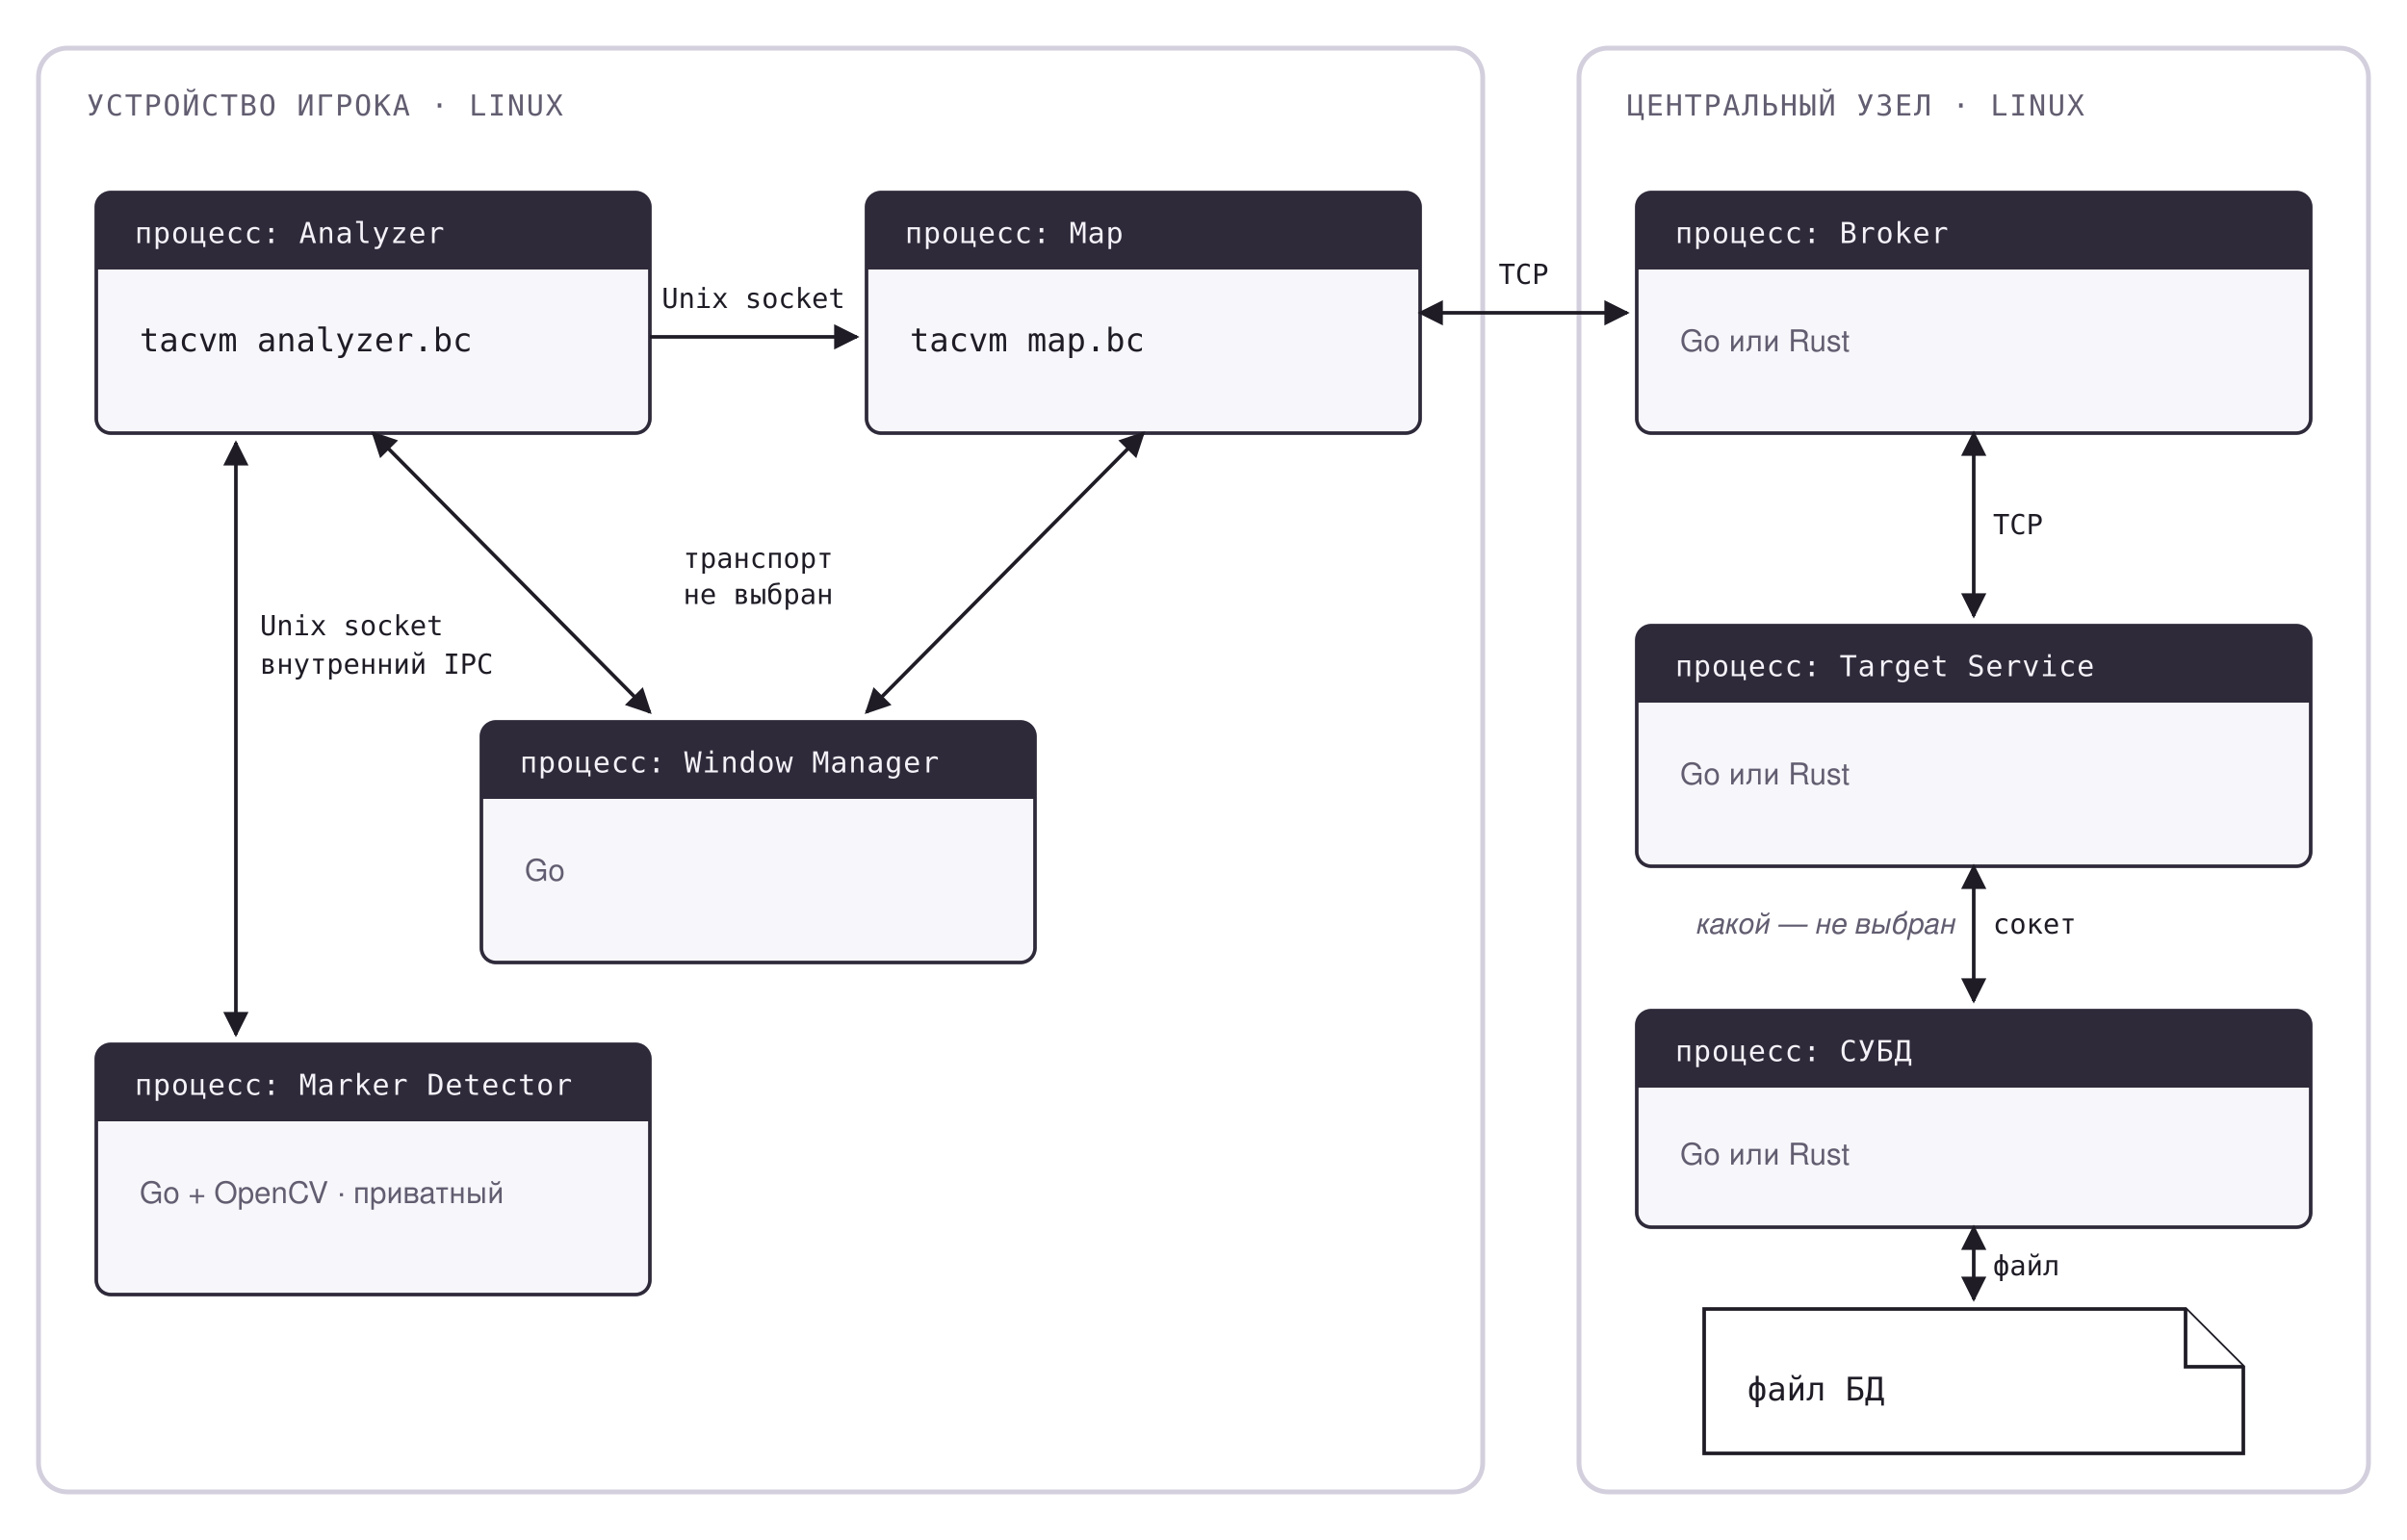
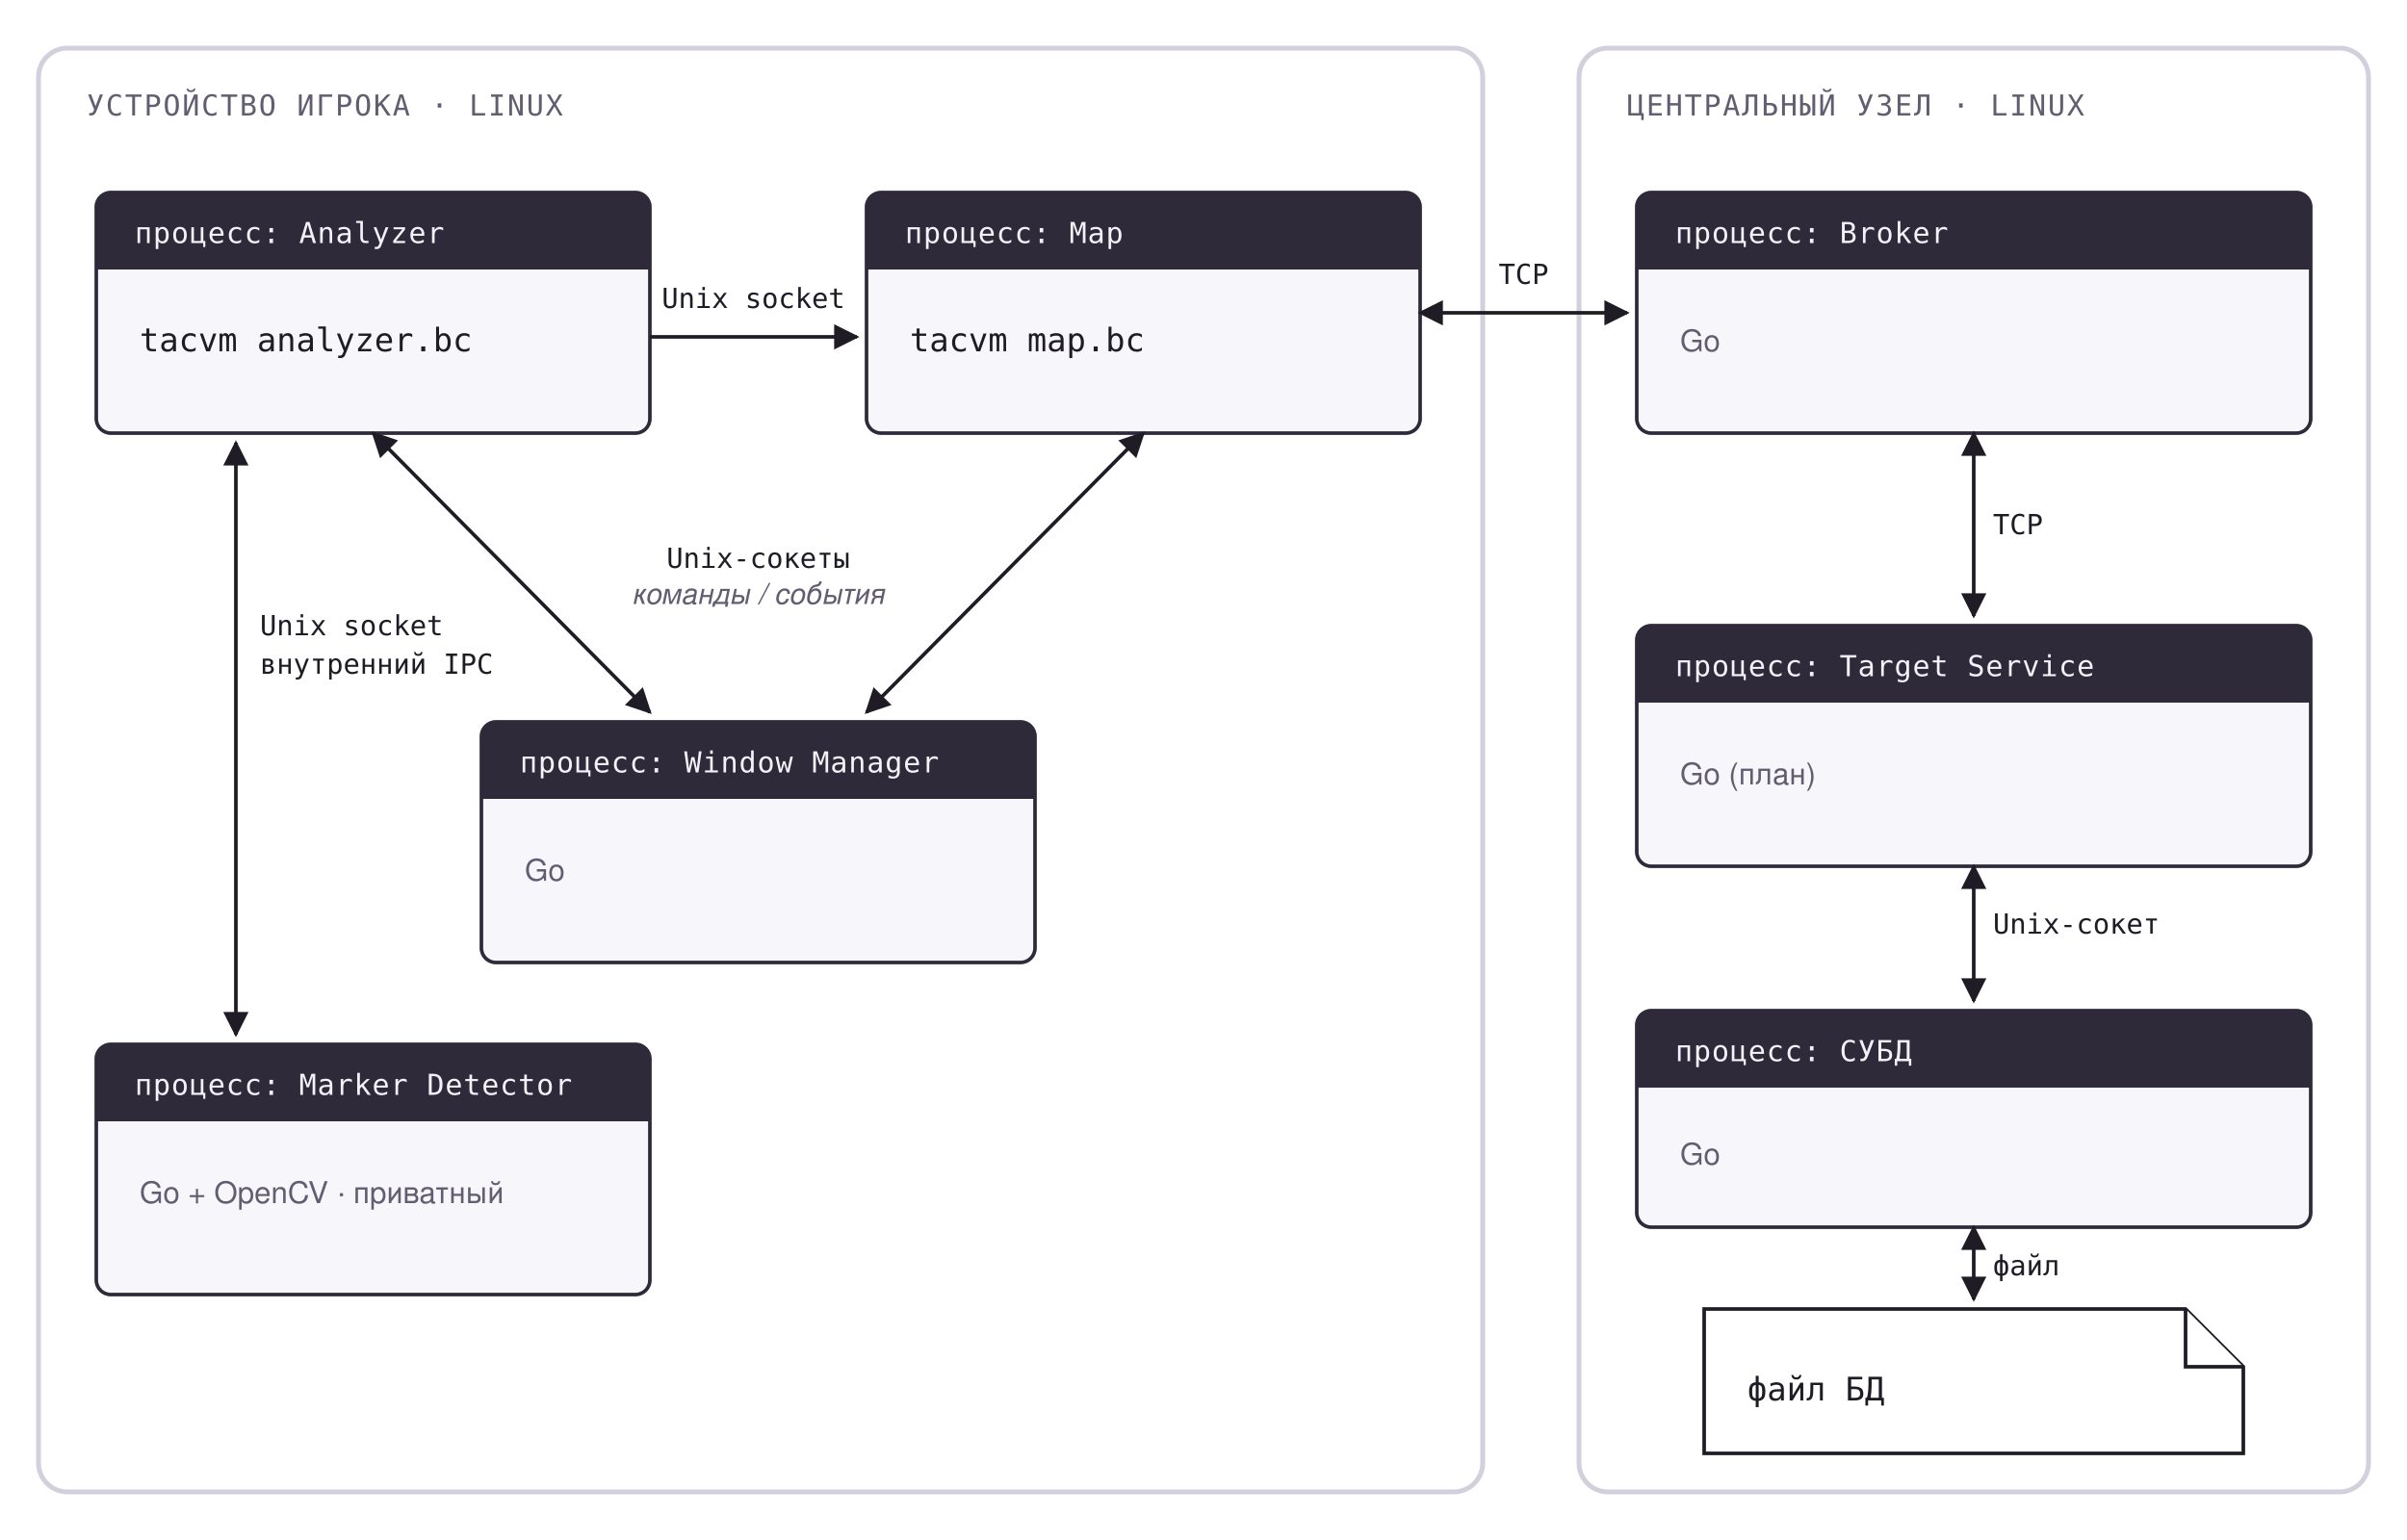
- <svg xmlns="http://www.w3.org/2000/svg" width="1000" height="640" font-family="IBM Plex Sans, Helvetica, Arial, sans-serif" color="#1f1c26" viewBox="0 0 1000 640" role="img" aria-label="На устройстве игрока процессы Analyzer, Map, приватный Marker Detector и Window Manager, на центральном узле процессы Broker, Target Service и СУБД и файл базы данных; стрелки подписаны только транспортом: Unix socket, TCP, сокет, файл.">
+ <svg xmlns="http://www.w3.org/2000/svg" width="1000" height="640" font-family="IBM Plex Sans, Helvetica, Arial, sans-serif" color="#1f1c26" viewBox="0 0 1000 640" role="img" aria-label="На устройстве игрока процессы Analyzer, Map, приватный Marker Detector и Window Manager, на центральном узле процессы Broker, Target Service и СУБД и файл базы данных; стрелки подписаны транспортом: Unix-сокеты, TCP и файл.">
  <defs>
    <marker id="a1" viewBox="0 0 10 10" refX="9" refY="5" markerWidth="7" markerHeight="7" orient="auto-start-reverse">
      <path d="M0,0 L10,5 L0,10 z" fill="currentColor" />
    </marker>
  </defs>
  <style>.zone { fill: none; stroke: #d3cfdd; stroke-width: 2; }
.t-zone { font-family: "IBM Plex Mono", "DejaVu Sans Mono", Menlo, Consolas, monospace; font-size: 12px; fill: #625d70; letter-spacing: .06em; }
.proc { fill: #f7f6fa; stroke: #2f2a3a; stroke-width: 1.5; }
.proc-head { fill: #2f2a3a; }
.t-head { font-family: "IBM Plex Mono", "DejaVu Sans Mono", Menlo, Consolas, monospace; font-size: 12px; fill: #f4f2f8; letter-spacing: .03em; }
.box { fill: #ffffff; stroke: #1f1c26; stroke-width: 1.25; }
.app { fill: #ece8f8; stroke: #6b4fbb; stroke-width: 1.5; }
.fn { fill: #f7f6fa; stroke: #625d70; stroke-width: 1; }
.file { fill: #ffffff; stroke: #1f1c26; stroke-width: 1.5; }
.t-name { font-size: 15px; font-weight: 600; fill: currentColor; }
.t-code { font-family: "IBM Plex Mono", "DejaVu Sans Mono", Menlo, Consolas, monospace; font-size: 13.5px; font-weight: 500; fill: currentColor; }
.t-sub { font-size: 12.5px; fill: #625d70; }
.t-arrow { font-family: "IBM Plex Mono", "DejaVu Sans Mono", Menlo, Consolas, monospace; font-size: 11.5px; fill: currentColor; }
.t-note { font-size: 12px; fill: #625d70; font-style: italic; }
.edge { stroke: currentColor; stroke-width: 1.5; fill: none; }
.edge.ret { stroke-dasharray: 6 4; }
.actor { fill: #f7f6fa; stroke: #625d70; stroke-width: 1.5; }
</style>
  <rect width="1000" height="640" fill="#ffffff" />
  <rect class="zone" x="16" y="20" width="600" height="600" rx="12" />
  <text class="t-zone" x="36" y="48">УСТРОЙСТВО ИГРОКА · LINUX</text>
  <rect class="zone" x="656" y="20" width="328" height="600" rx="12" />
  <text class="t-zone" x="676" y="48">ЦЕНТРАЛЬНЫЙ УЗЕЛ · LINUX</text>
  <rect class="proc" x="40" y="80" width="230" height="100" rx="6" />
  <path class="proc-head" d="M40 86 a6 6 0 0 1 6 -6 h218 a6 6 0 0 1 6 6 v26 h-230 z" />
  <text class="t-head" x="56" y="101">процесс: Analyzer</text>
  <text class="t-code" x="58" y="146">tacvm analyzer.bc</text>
  <rect class="proc" x="360" y="80" width="230" height="100" rx="6" />
  <path class="proc-head" d="M360 86 a6 6 0 0 1 6 -6 h218 a6 6 0 0 1 6 6 v26 h-230 z" />
  <text class="t-head" x="376" y="101">процесс: Map</text>
  <text class="t-code" x="378" y="146">tacvm map.bc</text>
  <line class="edge" x1="270" y1="140" x2="356" y2="140" marker-end="url(#a1)" />
  <text class="t-arrow" x="313" y="128" text-anchor="middle">Unix socket</text>
  <rect class="proc" x="200" y="300" width="230" height="100" rx="6" />
  <path class="proc-head" d="M200 306 a6 6 0 0 1 6 -6 h218 a6 6 0 0 1 6 6 v26 h-230 z" />
  <text class="t-head" x="216" y="321">процесс: Window Manager</text>
  <text class="t-sub" x="218" y="366">Go</text>
  <line class="edge" x1="155" y1="180" x2="270" y2="296" marker-start="url(#a1)" marker-end="url(#a1)" />
  <line class="edge" x1="475" y1="180" x2="360" y2="296" marker-start="url(#a1)" marker-end="url(#a1)" />
-   <text class="t-arrow" x="315" y="236" text-anchor="middle">транспорт</text>
-   <text class="t-arrow" x="315" y="251" text-anchor="middle">не выбран</text>
+   <text class="t-arrow" x="315" y="236" text-anchor="middle">Unix-сокеты</text>
+   <text class="t-note" x="315" y="251" text-anchor="middle">команды / события</text>
  <rect class="proc" x="40" y="434" width="230" height="104" rx="6" />
  <path class="proc-head" d="M40 440 a6 6 0 0 1 6 -6 h218 a6 6 0 0 1 6 6 v26 h-230 z" />
  <text class="t-head" x="56" y="455">процесс: Marker Detector</text>
  <text class="t-sub" x="58" y="500">Go + OpenCV · приватный</text>
  <line class="edge" x1="98" y1="430" x2="98" y2="184" marker-start="url(#a1)" marker-end="url(#a1)" />
  <text class="t-arrow" x="108" y="264">Unix socket</text>
  <text class="t-arrow" x="108" y="280">внутренний IPC</text>
  <rect class="proc" x="680" y="80" width="280" height="100" rx="6" />
  <path class="proc-head" d="M680 86 a6 6 0 0 1 6 -6 h268 a6 6 0 0 1 6 6 v26 h-280 z" />
  <text class="t-head" x="696" y="101">процесс: Broker</text>
-   <text class="t-sub" x="698" y="146">Go или Rust</text>
+   <text class="t-sub" x="698" y="146">Go</text>
  <line class="edge" x1="590" y1="130" x2="676" y2="130" marker-start="url(#a1)" marker-end="url(#a1)" />
  <text class="t-arrow" x="633" y="118" text-anchor="middle">TCP</text>
  <rect class="proc" x="680" y="260" width="280" height="100" rx="6" />
  <path class="proc-head" d="M680 266 a6 6 0 0 1 6 -6 h268 a6 6 0 0 1 6 6 v26 h-280 z" />
  <text class="t-head" x="696" y="281">процесс: Target Service</text>
-   <text class="t-sub" x="698" y="326">Go или Rust</text>
+   <text class="t-sub" x="698" y="326">Go (план)</text>
  <line class="edge" x1="820" y1="180" x2="820" y2="256" marker-start="url(#a1)" marker-end="url(#a1)" />
  <text class="t-arrow" x="828" y="222">TCP</text>
  <rect class="proc" x="680" y="420" width="280" height="90" rx="6" />
  <path class="proc-head" d="M680 426 a6 6 0 0 1 6 -6 h268 a6 6 0 0 1 6 6 v26 h-280 z" />
  <text class="t-head" x="696" y="441">процесс: СУБД</text>
-   <text class="t-sub" x="698" y="484">Go или Rust</text>
+   <text class="t-sub" x="698" y="484">Go</text>
  <line class="edge" x1="820" y1="360" x2="820" y2="416" marker-start="url(#a1)" marker-end="url(#a1)" />
-   <text class="t-arrow" x="828" y="388">сокет</text>
-   <text class="t-note" x="812" y="388" text-anchor="end">какой — не выбран</text>
+   <text class="t-arrow" x="828" y="388">Unix-сокет</text>
  <line class="edge" x1="820" y1="510" x2="820" y2="540" marker-start="url(#a1)" marker-end="url(#a1)" />
  <text class="t-arrow" x="828" y="530">файл</text>
  <path class="file" d="M708 544 h200 l24 24 v36 h-224 z" />
  <path class="file" d="M908 544 v24 h24" fill="none" />
  <text class="t-code" x="726" y="582">файл БД</text>
</svg>
